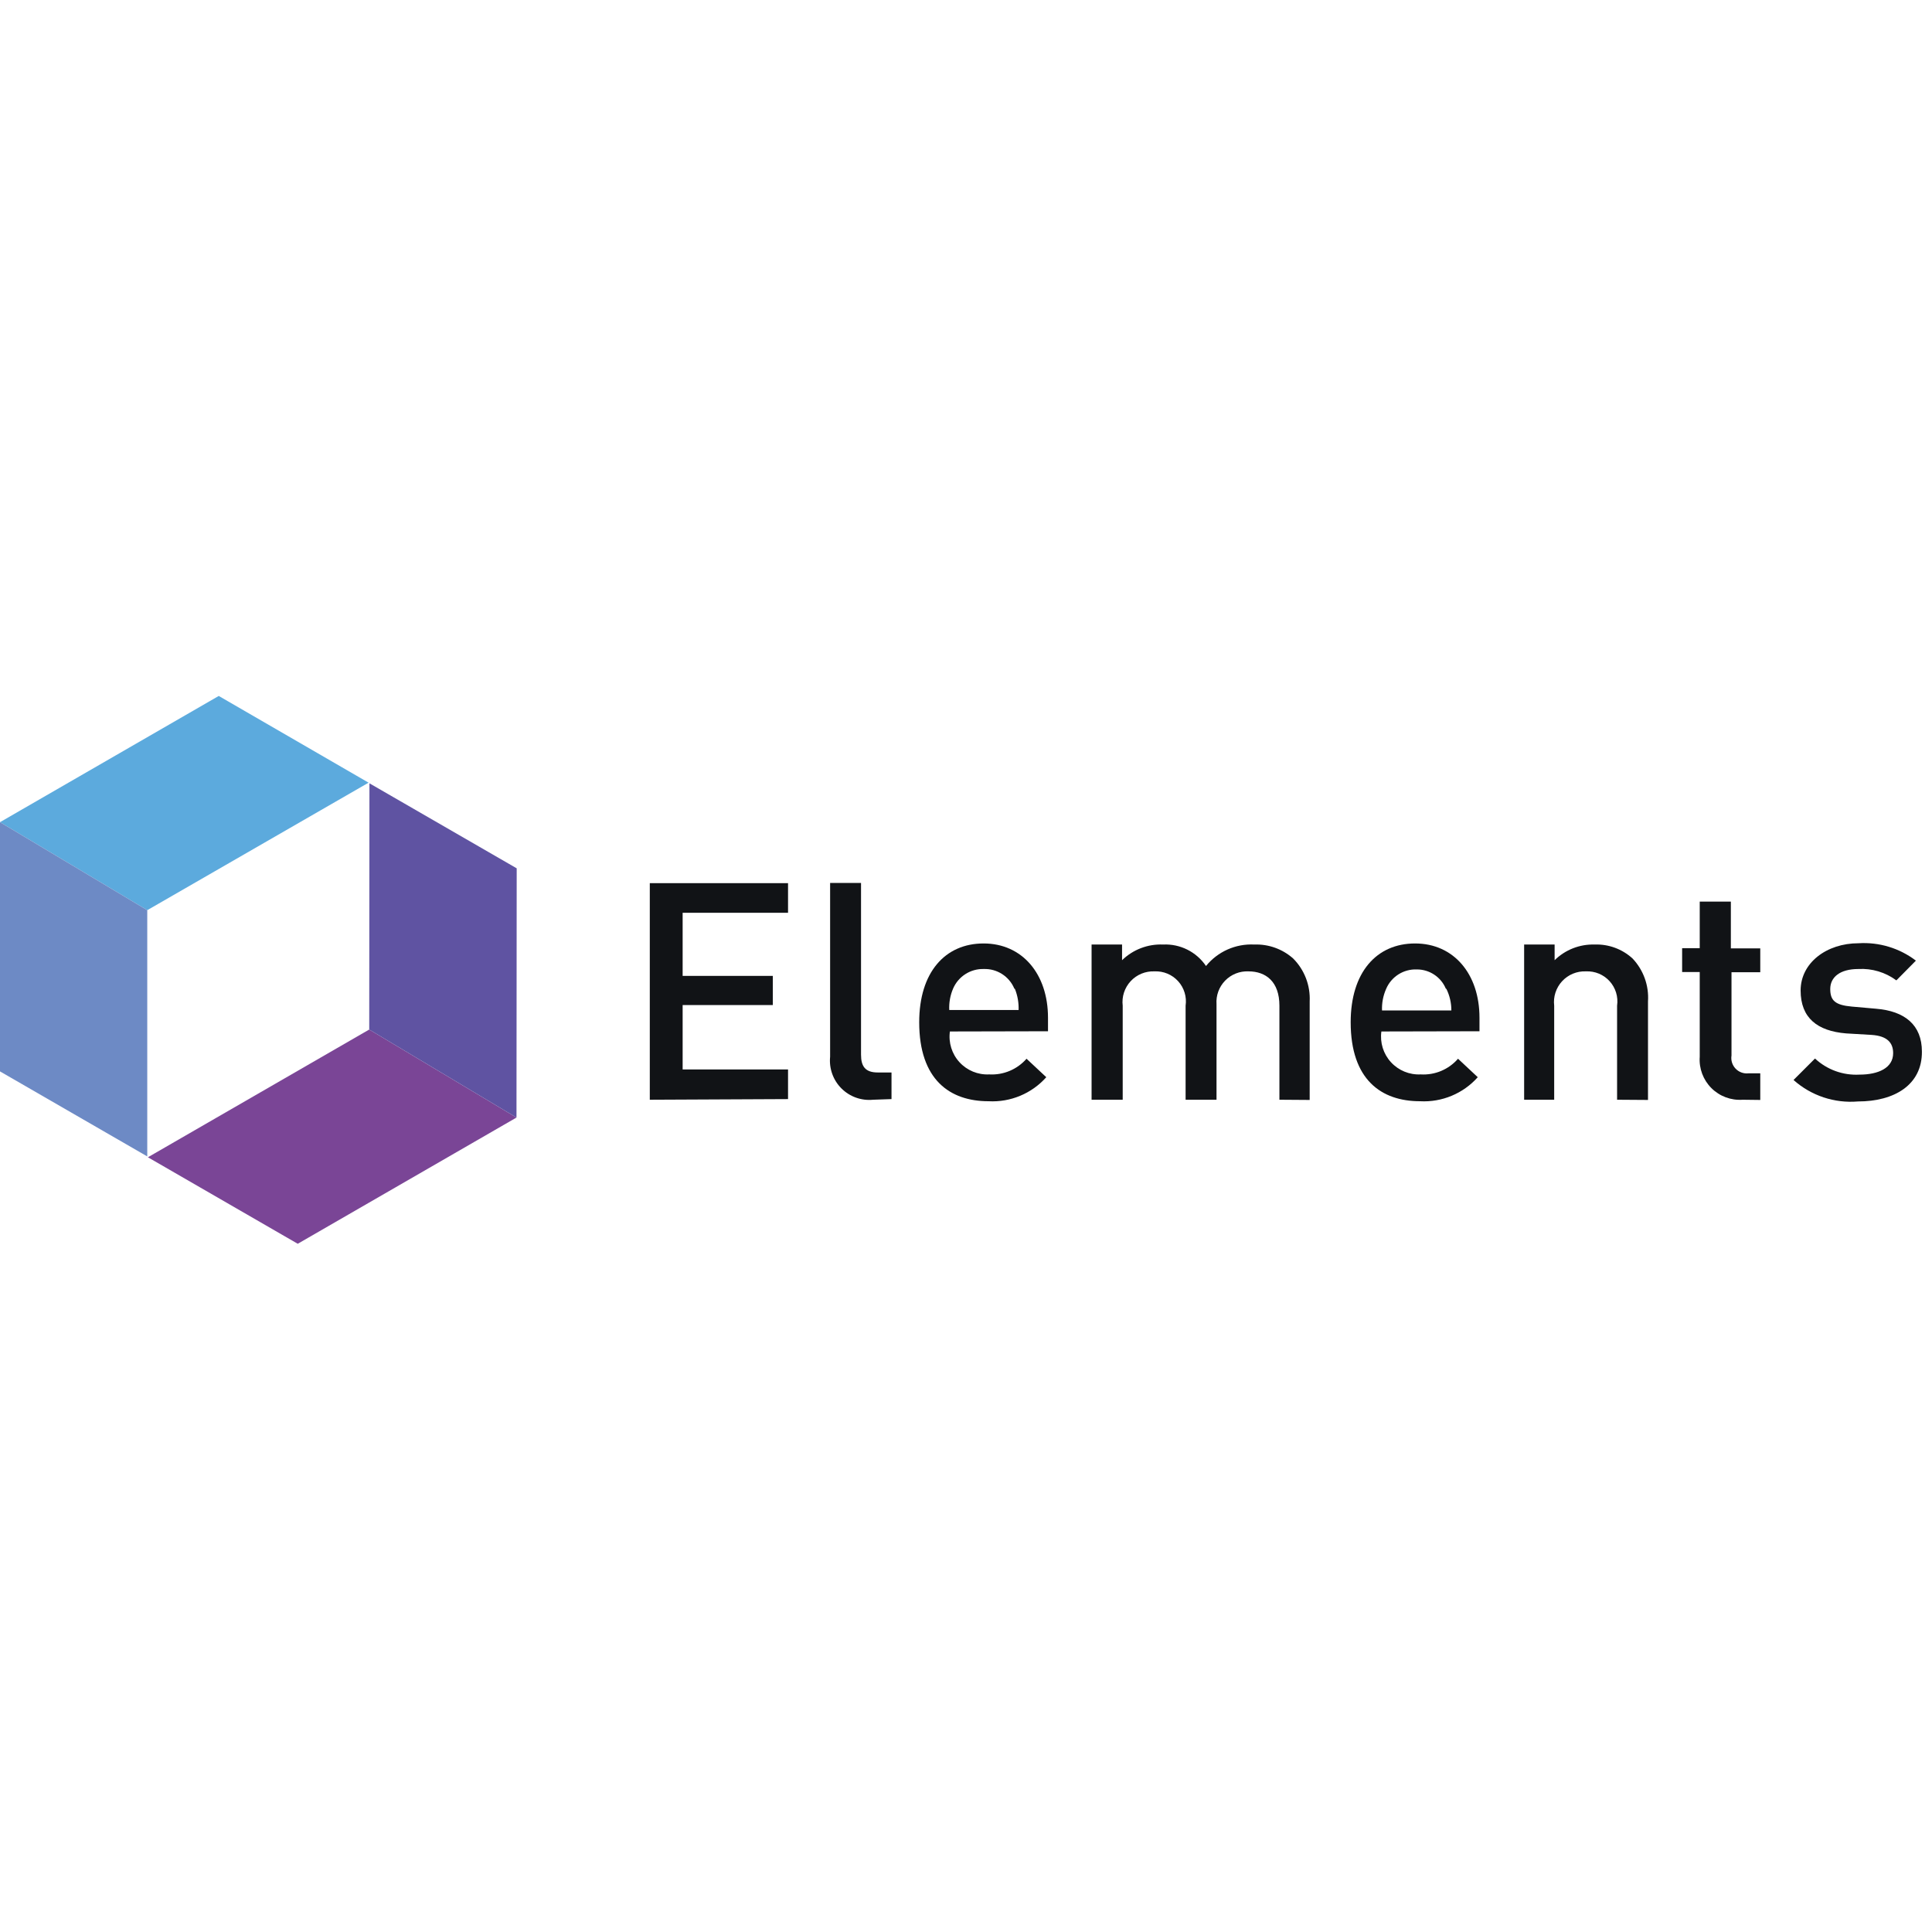
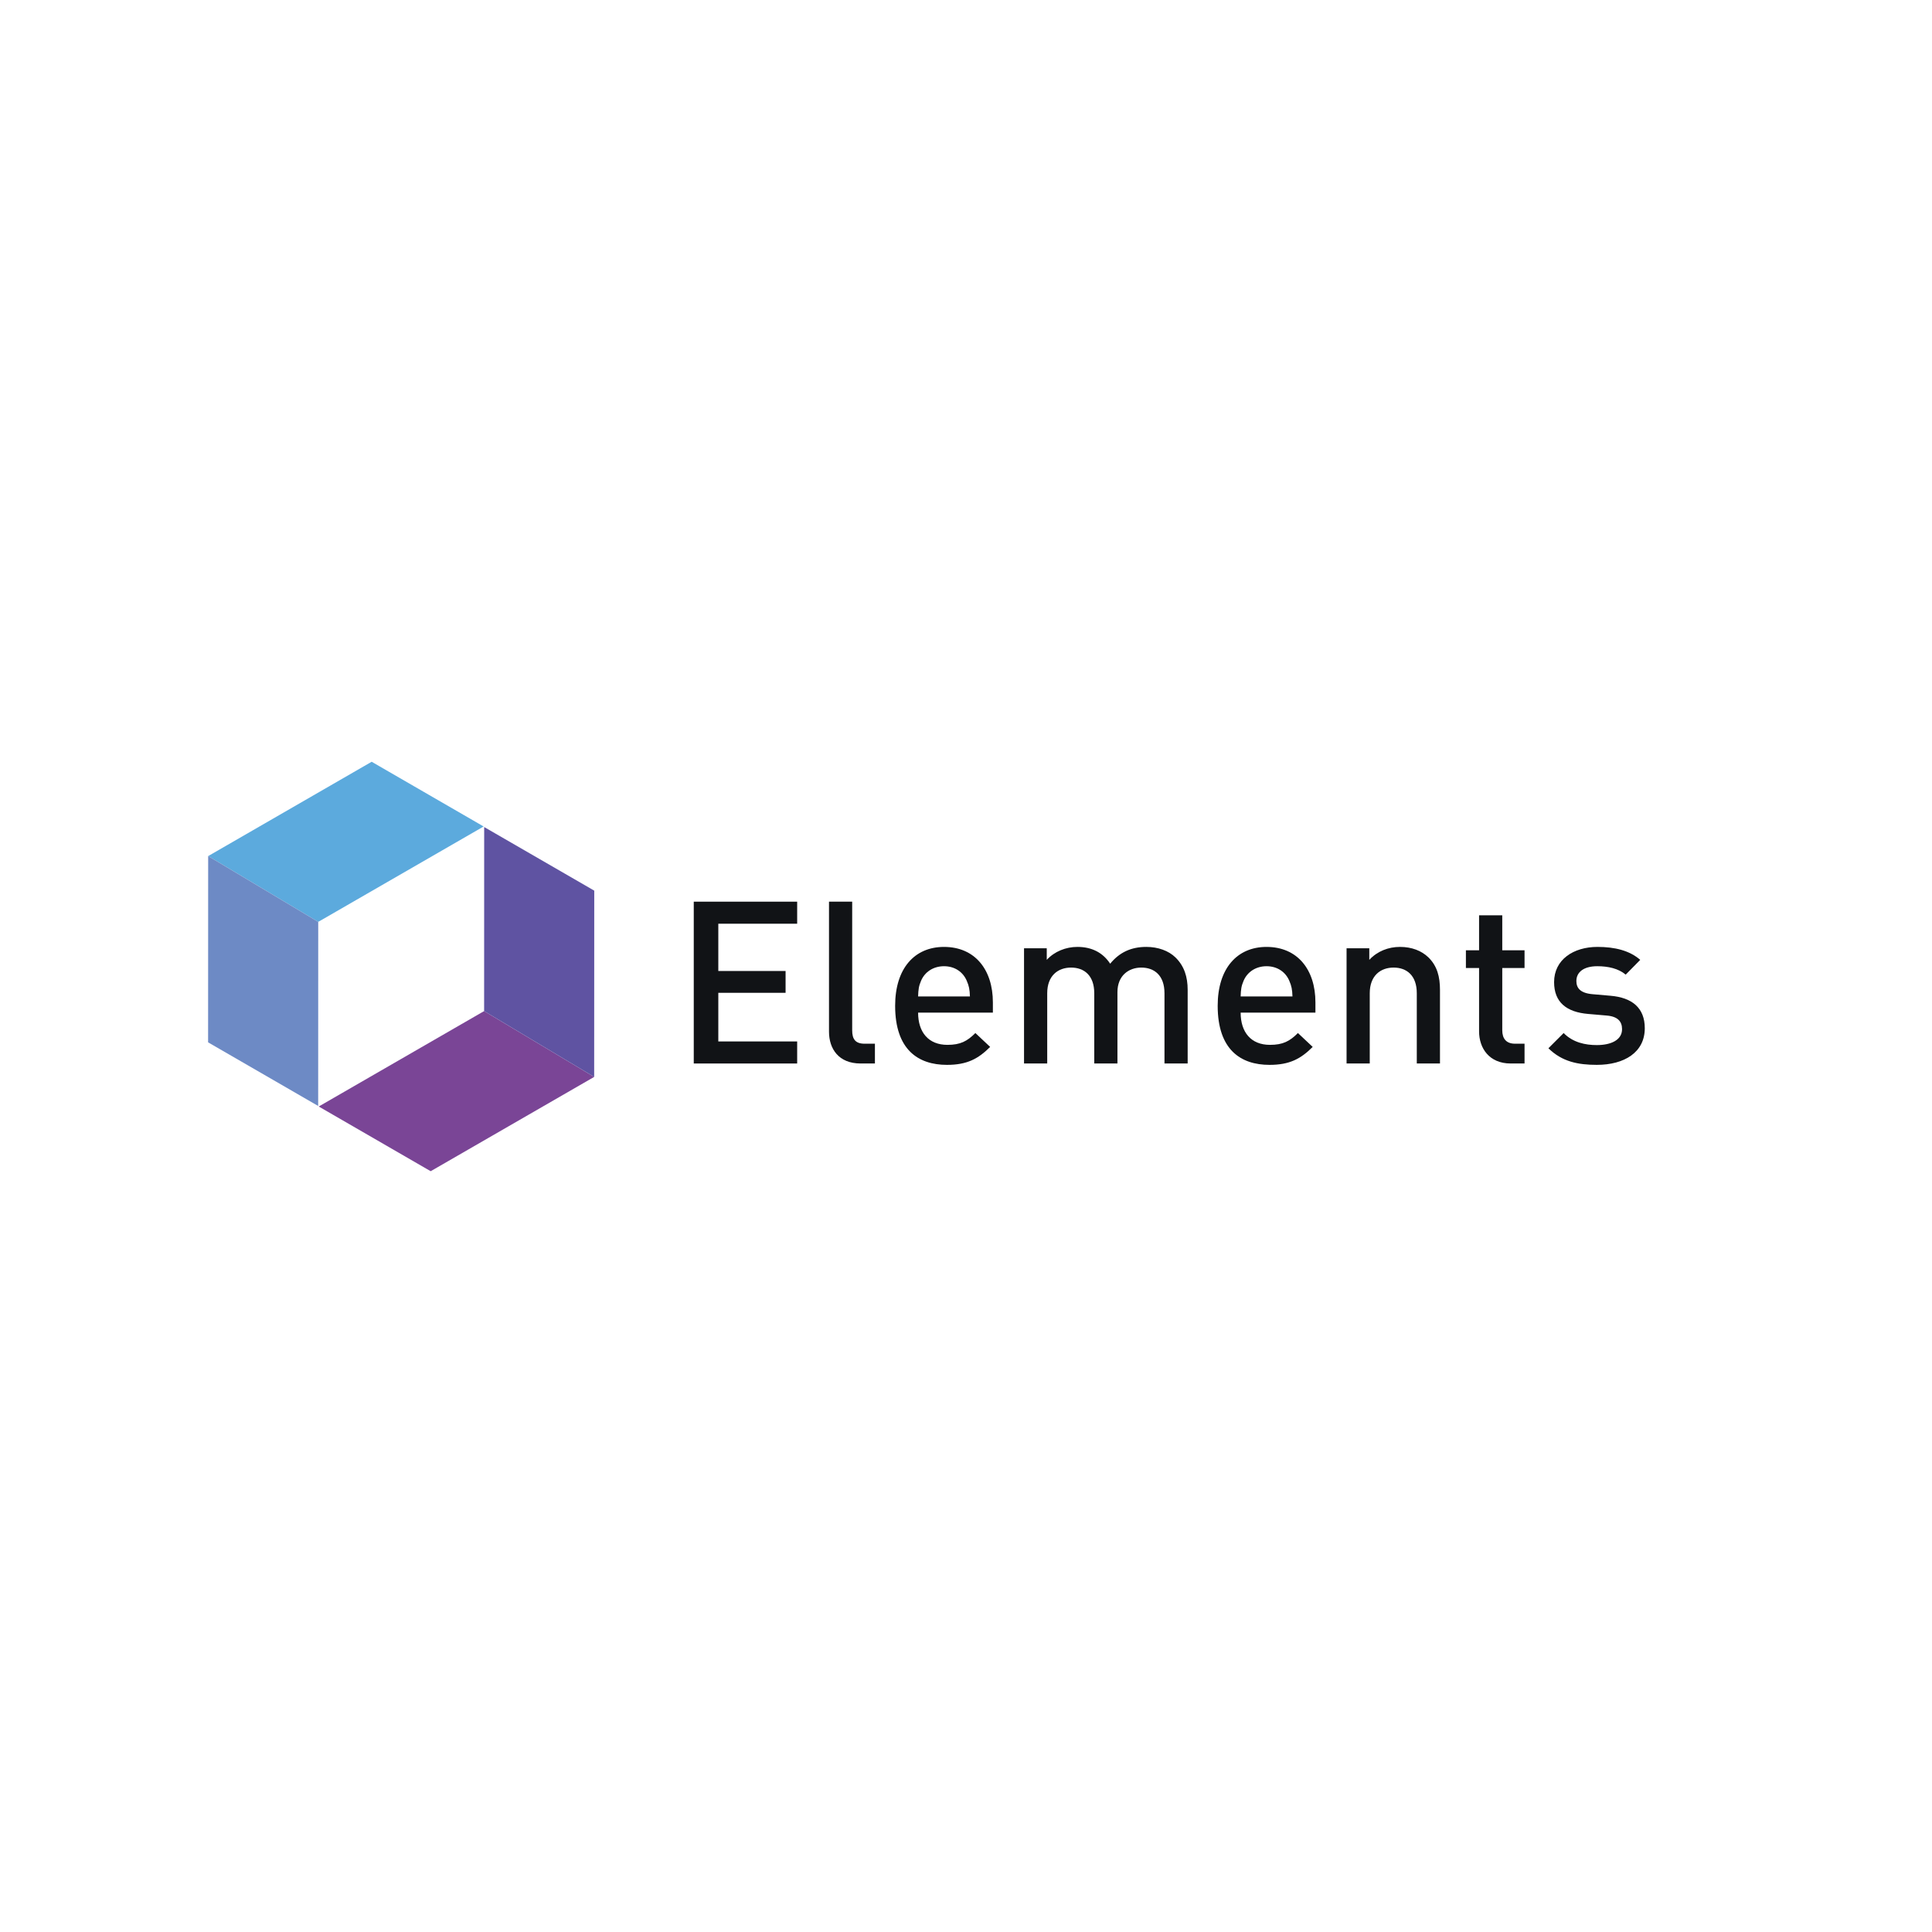
- <svg xmlns="http://www.w3.org/2000/svg" id="Layer_1" data-name="Layer 1" viewBox="0 0 90 90" width="1in" height="1in">
-   <defs>
-     <style>.cls-1{fill:#5caadd;}.cls-2{fill:#6d8ac5;}.cls-3{fill:#7a4596;}.cls-4{fill:#5f53a2;}.cls-5{fill:#111316;}</style>
-   </defs>
-   <polygon class="cls-1" points="6.86 42.4 17.17 36.46 10.19 32.42 0 38.3 6.86 42.4" />
-   <polygon class="cls-2" points="6.86 42.4 6.86 53.87 0 49.91 0 38.3 6.86 42.4" />
-   <polygon class="cls-3" points="17.2 47.96 6.89 53.91 13.87 57.94 24.06 52.06 17.2 47.96" />
-   <polygon class="cls-4" points="17.2 47.96 17.21 36.49 24.07 40.45 24.06 52.06 17.2 47.96" />
-   <path class="cls-5" d="M30.27,51.23V41.14h6.44v1.38H31.8v2.94H36v1.36H31.8v3h4.91v1.38Z" />
-   <path class="cls-5" d="M40.67,51.23a1.83,1.83,0,0,1-2-2v-8.1h1.44v8c0,.55.2.83.78.83h.64v1.24Z" />
-   <path class="cls-5" d="M44.25,48.05a1.76,1.76,0,0,0,1.83,2,2.15,2.15,0,0,0,1.74-.73l.92.86a3.36,3.36,0,0,1-2.69,1.12c-1.8,0-3.23-1-3.23-3.68,0-2.32,1.2-3.67,3-3.67s3,1.42,3,3.46v.63Zm3-2a1.49,1.49,0,0,0-1.42-.91,1.51,1.51,0,0,0-1.43.91,2.26,2.26,0,0,0-.18,1h3.23A2.41,2.41,0,0,0,47.28,46.07Z" />
-   <path class="cls-5" d="M59.6,51.23V46.85c0-1.12-.63-1.6-1.44-1.6a1.43,1.43,0,0,0-1.49,1.53v4.45H55.23V46.85a1.4,1.4,0,0,0-1.45-1.6,1.43,1.43,0,0,0-1.48,1.6v4.38H50.85V44h1.42v.73A2.58,2.58,0,0,1,54.18,44a2.28,2.28,0,0,1,2,1,2.72,2.72,0,0,1,2.25-1,2.58,2.58,0,0,1,1.81.65,2.65,2.65,0,0,1,.77,2v4.59Z" />
-   <path class="cls-5" d="M64.35,48.05a1.76,1.76,0,0,0,1.83,2,2.13,2.13,0,0,0,1.74-.73l.92.86a3.36,3.36,0,0,1-2.69,1.12c-1.8,0-3.23-1-3.23-3.68,0-2.32,1.2-3.67,3-3.67s3,1.42,3,3.46v.63Zm3-2A1.46,1.46,0,0,0,66,45.16a1.49,1.49,0,0,0-1.43.91,2.26,2.26,0,0,0-.19,1h3.23A2.25,2.25,0,0,0,67.38,46.07Z" />
-   <path class="cls-5" d="M75.33,51.23V46.85a1.4,1.4,0,0,0-1.45-1.6,1.43,1.43,0,0,0-1.48,1.6v4.38H71V44h1.42v.73A2.55,2.55,0,0,1,74.28,44a2.48,2.48,0,0,1,1.77.65,2.65,2.65,0,0,1,.72,2v4.59Z" />
-   <path class="cls-5" d="M81.18,51.23a1.87,1.87,0,0,1-2-2V45.28h-.82V44.17h.82V42h1.45v2.18H82v1.11H80.66v3.88a.72.72,0,0,0,.79.83H82v1.24Z" />
-   <path class="cls-5" d="M86.55,51.31a4,4,0,0,1-3-1l1-1a2.81,2.81,0,0,0,2.07.75c.88,0,1.57-.31,1.57-1,0-.48-.27-.8-1-.85L86,48.14c-1.34-.11-2.12-.72-2.12-2s1.2-2.2,2.7-2.2a4,4,0,0,1,2.67.81l-.91.92a2.72,2.72,0,0,0-1.77-.53c-.87,0-1.31.39-1.31.93s.23.75,1,.82l1.13.1c1.34.11,2.14.75,2.14,2C89.54,50.53,88.26,51.31,86.55,51.31Z" />
+ <svg xmlns="http://www.w3.org/2000/svg" version="1.1" id="Layer_1" x="0px" y="0px" viewBox="0 0 2007.5 1008.5" style="enable-background:new 0 0 2007.5 1008.5;" xml:space="preserve" width="1in" height="1in">
+   <g>
+     <polygon fill="#5CAADD" points="330.67,458.41 502.53,359.29 386.19,292.03 216.3,390.04  " />
+     <polygon fill="#6D8AC5" points="330.67,458.41 330.61,649.68 216.23,583.58 216.3,390.04  " />
+     <polygon fill="#7A4596" points="503.04,551.1 331.18,650.25 447.52,717.48 617.39,619.5  " />
+     <polygon fill="#5F53A2" points="503.04,551.1 503.1,359.86 617.48,425.95 617.39,619.5  " />
+   </g>
+   <g>
+     <path fill="#111316" d="M720.87,605.55V437.41h107.45v22.91h-81.94v49.12h69.9v22.67h-69.9v50.54h81.94v22.91H720.87z" />
+     <path fill="#111316" d="M894.23,605.55c-22.91,0-32.83-15.35-32.83-33.06V437.41h24.09v133.66c0,9.21,3.31,13.93,12.99,13.93h10.63   v20.55H894.23z" />
+     <path fill="#111316" d="M953.98,552.66c0,20.54,10.86,33.53,30.46,33.53c13.46,0,20.55-3.77,29.05-12.28l15.35,14.41   c-12.28,12.28-23.85,18.66-44.88,18.66c-29.99,0-53.84-15.83-53.84-61.4c0-38.73,20.07-61.16,50.78-61.16   c32.12,0,50.78,23.61,50.78,57.62v10.63H953.98z M1004.52,519.59c-3.78-8.97-12.28-15.11-23.61-15.11   c-11.33,0-20.07,6.14-23.85,15.11c-2.36,5.43-2.83,8.97-3.07,16.3h53.84C1007.59,528.56,1006.88,525.02,1004.52,519.59z" />
+     <path fill="#111316" d="M1209.99,605.55v-72.97c0-18.66-10.63-26.69-24.09-26.69c-12.99,0-24.79,8.27-24.79,25.51v74.15h-24.09v-72.97   c0-18.66-10.63-26.69-24.09-26.69c-13.46,0-24.79,8.27-24.79,26.69v72.97h-24.09V485.82h23.61v12.05   c8.03-8.74,19.84-13.46,31.88-13.46c14.88,0,26.45,5.9,34.01,17.47c9.68-11.81,21.73-17.47,37.55-17.47   c12.28,0,23.14,4.01,30.23,10.86c9.21,8.97,12.75,20.31,12.75,33.77v76.52H1209.99z" />
+     <path fill="#111316" d="M1289.13,552.66c0,20.54,10.86,33.53,30.46,33.53c13.46,0,20.55-3.77,29.05-12.28l15.35,14.41   c-12.28,12.28-23.85,18.66-44.88,18.66c-29.99,0-53.84-15.83-53.84-61.4c0-38.73,20.07-61.16,50.78-61.16   c32.12,0,50.78,23.61,50.78,57.62v10.63H1289.13z M1339.66,519.59c-3.78-8.97-12.28-15.11-23.61-15.11s-20.07,6.14-23.85,15.11   c-2.36,5.43-2.83,8.97-3.07,16.3h53.84C1342.74,528.56,1342.02,525.02,1339.66,519.59z" />
+     <path fill="#111316" d="M1472.16,605.55v-72.97c0-18.66-10.63-26.69-24.09-26.69c-13.46,0-24.79,8.27-24.79,26.69v72.97h-24.09V485.82   h23.61v12.05c8.27-8.97,19.84-13.46,31.88-13.46c12.28,0,22.43,4.01,29.52,10.86c9.21,8.97,12.05,20.31,12.05,33.77v76.52H1472.16z   " />
+     <path fill="#111316" d="M1569.71,605.55c-22.43,0-32.83-16.06-32.83-33.3v-65.89h-13.69v-18.42h13.69v-36.37h24.09v36.37h23.15v18.42   h-23.15v64.7c0,8.74,4.25,13.93,13.23,13.93h9.92v20.55H1569.71z" />
+     <path fill="#111316" d="M1659.22,606.97c-19.6,0-36.13-3.31-50.3-17.24l15.83-15.83c9.68,9.92,22.67,12.52,34.48,12.52   c14.65,0,26.21-5.19,26.21-16.53c0-8.03-4.49-13.22-16.06-14.17l-19.13-1.65c-22.43-1.89-35.42-12.04-35.42-33.06   c0-23.38,20.07-36.6,45.11-36.6c17.95,0,33.3,3.77,44.4,13.46l-15.11,15.35c-7.56-6.37-18.19-8.74-29.52-8.74   c-14.41,0-21.73,6.38-21.73,15.35c0,7.09,3.78,12.51,16.53,13.69l18.89,1.65c22.43,1.89,35.66,12.52,35.66,33.77   C1709.05,593.98,1687.79,606.97,1659.22,606.97z" />
+   </g>
</svg>
